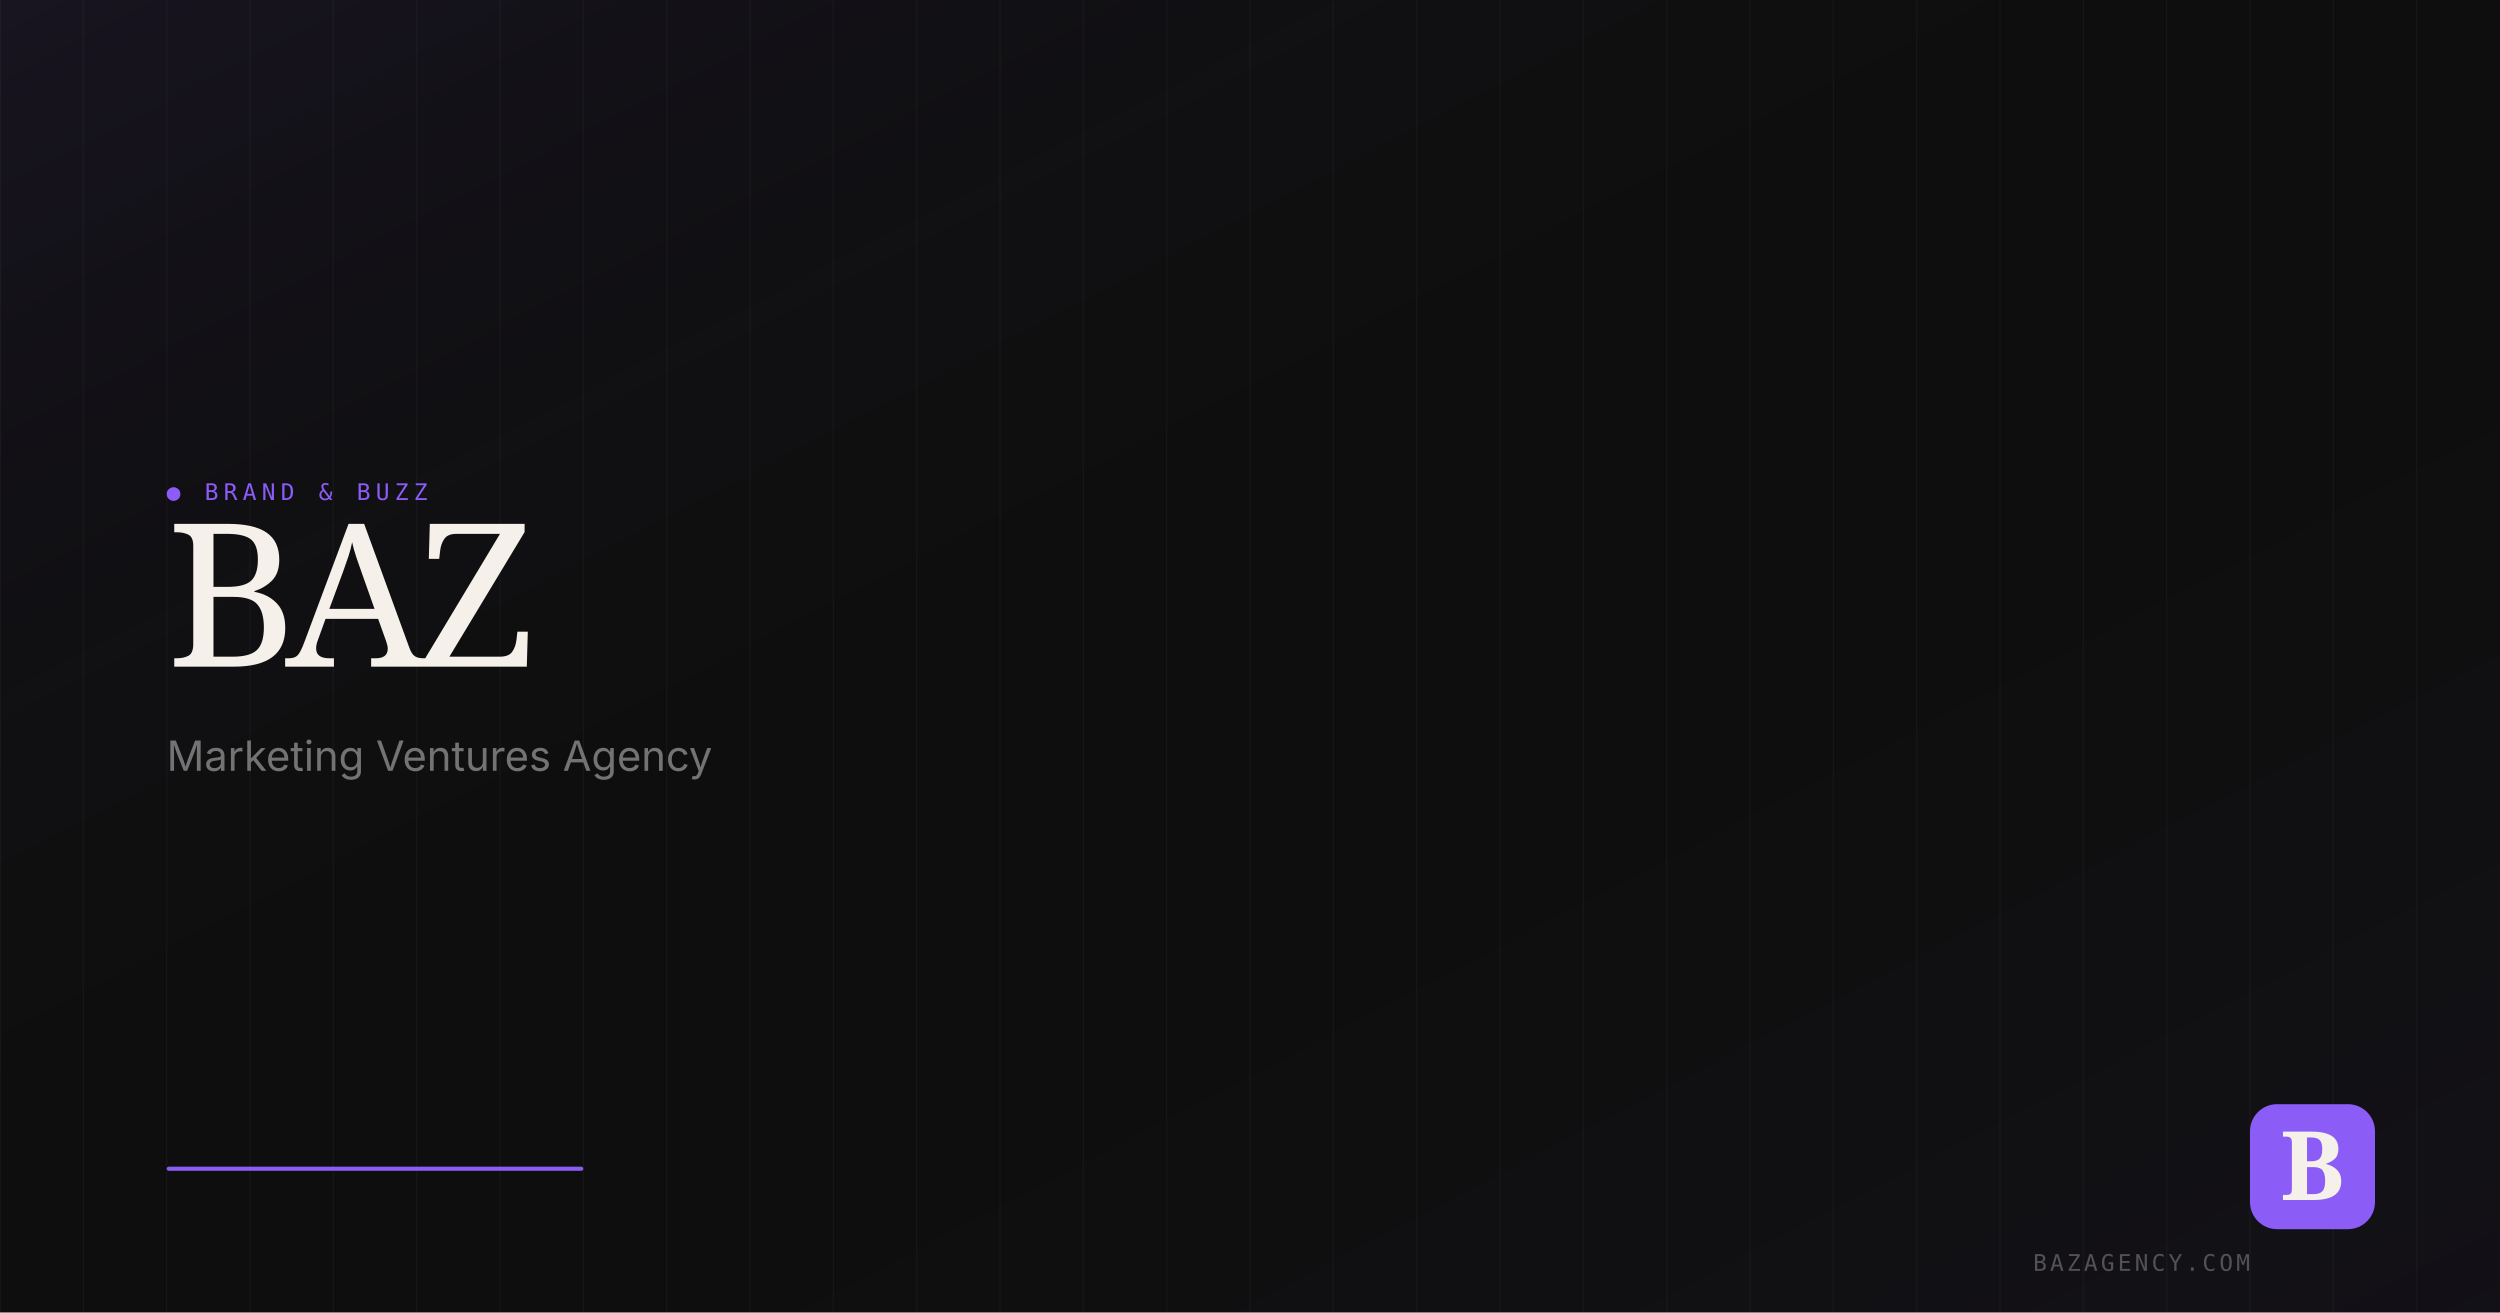
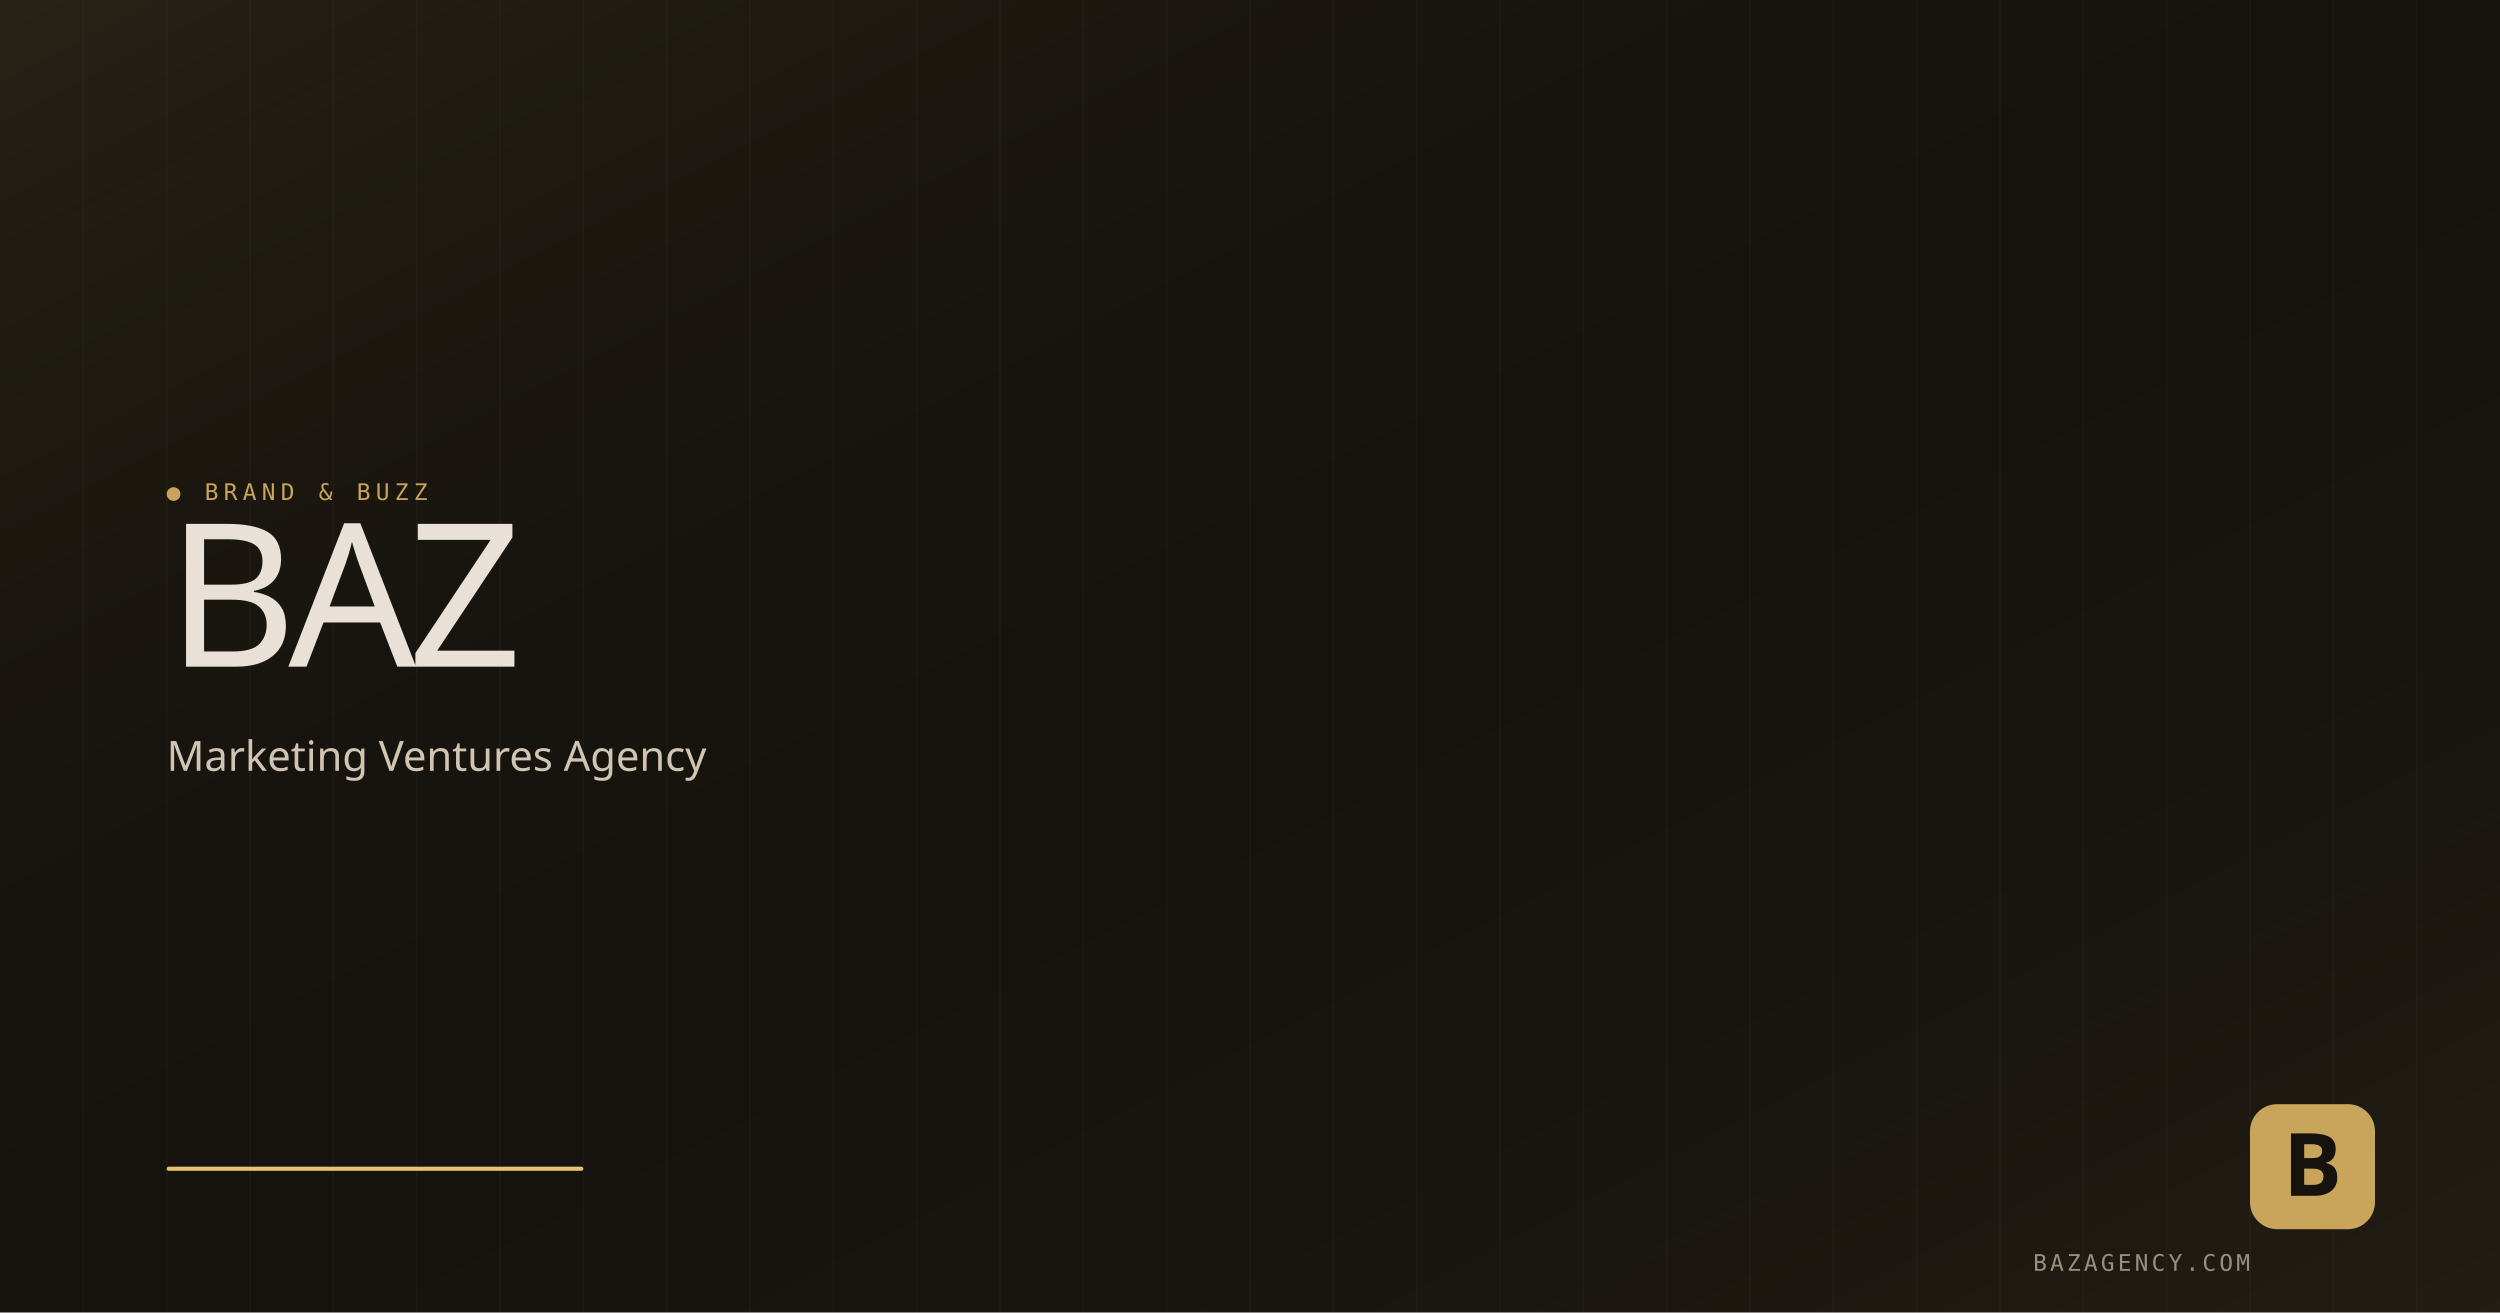
<svg xmlns="http://www.w3.org/2000/svg" viewBox="0 0 1200 630" width="1200" height="630">
  <defs>
    <linearGradient id="og-mesh" x1="0%" y1="0%" x2="100%" y2="100%">
-       <stop offset="0%" stop-color="#8b5cf6" stop-opacity="0.08" />
-       <stop offset="50%" stop-color="#0e0e0e" stop-opacity="0" />
-       <stop offset="100%" stop-color="#8b5cf6" stop-opacity="0.04" />
+       <stop offset="0%" stop-color="#C8A55A" stop-opacity="0.1" />
+       <stop offset="50%" stop-color="#16130E" stop-opacity="0" />
+       <stop offset="100%" stop-color="#E7C274" stop-opacity="0.06" />
    </linearGradient>
  </defs>
-   <rect width="1200" height="630" fill="#0e0e0e" />
+   <rect width="1200" height="630" fill="#16130E" />
  <rect width="1200" height="630" fill="url(#og-mesh)" />
  <g opacity="0.04">
-     <line x1="0" y1="0" x2="0" y2="630" stroke="#f5f1ea" stroke-width="1" repeat="40" />
    <g>
-       <line x1="40" y1="0" x2="40" y2="630" stroke="#f5f1ea" stroke-width="0.5" />
-       <line x1="80" y1="0" x2="80" y2="630" stroke="#f5f1ea" stroke-width="0.5" />
-       <line x1="120" y1="0" x2="120" y2="630" stroke="#f5f1ea" stroke-width="0.5" />
-       <line x1="160" y1="0" x2="160" y2="630" stroke="#f5f1ea" stroke-width="0.5" />
-       <line x1="200" y1="0" x2="200" y2="630" stroke="#f5f1ea" stroke-width="0.5" />
-       <line x1="240" y1="0" x2="240" y2="630" stroke="#f5f1ea" stroke-width="0.5" />
-       <line x1="280" y1="0" x2="280" y2="630" stroke="#f5f1ea" stroke-width="0.5" />
-       <line x1="320" y1="0" x2="320" y2="630" stroke="#f5f1ea" stroke-width="0.5" />
-       <line x1="360" y1="0" x2="360" y2="630" stroke="#f5f1ea" stroke-width="0.5" />
-       <line x1="400" y1="0" x2="400" y2="630" stroke="#f5f1ea" stroke-width="0.5" />
-       <line x1="440" y1="0" x2="440" y2="630" stroke="#f5f1ea" stroke-width="0.5" />
-       <line x1="480" y1="0" x2="480" y2="630" stroke="#f5f1ea" stroke-width="0.5" />
-       <line x1="520" y1="0" x2="520" y2="630" stroke="#f5f1ea" stroke-width="0.5" />
-       <line x1="560" y1="0" x2="560" y2="630" stroke="#f5f1ea" stroke-width="0.5" />
-       <line x1="600" y1="0" x2="600" y2="630" stroke="#f5f1ea" stroke-width="0.5" />
-       <line x1="640" y1="0" x2="640" y2="630" stroke="#f5f1ea" stroke-width="0.5" />
-       <line x1="680" y1="0" x2="680" y2="630" stroke="#f5f1ea" stroke-width="0.5" />
-       <line x1="720" y1="0" x2="720" y2="630" stroke="#f5f1ea" stroke-width="0.5" />
-       <line x1="760" y1="0" x2="760" y2="630" stroke="#f5f1ea" stroke-width="0.5" />
-       <line x1="800" y1="0" x2="800" y2="630" stroke="#f5f1ea" stroke-width="0.5" />
-       <line x1="840" y1="0" x2="840" y2="630" stroke="#f5f1ea" stroke-width="0.5" />
-       <line x1="880" y1="0" x2="880" y2="630" stroke="#f5f1ea" stroke-width="0.5" />
-       <line x1="920" y1="0" x2="920" y2="630" stroke="#f5f1ea" stroke-width="0.5" />
-       <line x1="960" y1="0" x2="960" y2="630" stroke="#f5f1ea" stroke-width="0.5" />
-       <line x1="1000" y1="0" x2="1000" y2="630" stroke="#f5f1ea" stroke-width="0.5" />
-       <line x1="1040" y1="0" x2="1040" y2="630" stroke="#f5f1ea" stroke-width="0.5" />
-       <line x1="1080" y1="0" x2="1080" y2="630" stroke="#f5f1ea" stroke-width="0.5" />
-       <line x1="1120" y1="0" x2="1120" y2="630" stroke="#f5f1ea" stroke-width="0.5" />
-       <line x1="1160" y1="0" x2="1160" y2="630" stroke="#f5f1ea" stroke-width="0.5" />
+       <line x1="40" y1="0" x2="40" y2="630" stroke="#E9E1D8" stroke-width="0.5" />
+       <line x1="80" y1="0" x2="80" y2="630" stroke="#E9E1D8" stroke-width="0.5" />
+       <line x1="120" y1="0" x2="120" y2="630" stroke="#E9E1D8" stroke-width="0.5" />
+       <line x1="160" y1="0" x2="160" y2="630" stroke="#E9E1D8" stroke-width="0.5" />
+       <line x1="200" y1="0" x2="200" y2="630" stroke="#E9E1D8" stroke-width="0.5" />
+       <line x1="240" y1="0" x2="240" y2="630" stroke="#E9E1D8" stroke-width="0.5" />
+       <line x1="280" y1="0" x2="280" y2="630" stroke="#E9E1D8" stroke-width="0.5" />
+       <line x1="320" y1="0" x2="320" y2="630" stroke="#E9E1D8" stroke-width="0.5" />
+       <line x1="360" y1="0" x2="360" y2="630" stroke="#E9E1D8" stroke-width="0.5" />
+       <line x1="400" y1="0" x2="400" y2="630" stroke="#E9E1D8" stroke-width="0.5" />
+       <line x1="440" y1="0" x2="440" y2="630" stroke="#E9E1D8" stroke-width="0.5" />
+       <line x1="480" y1="0" x2="480" y2="630" stroke="#E9E1D8" stroke-width="0.5" />
+       <line x1="520" y1="0" x2="520" y2="630" stroke="#E9E1D8" stroke-width="0.5" />
+       <line x1="560" y1="0" x2="560" y2="630" stroke="#E9E1D8" stroke-width="0.5" />
+       <line x1="600" y1="0" x2="600" y2="630" stroke="#E9E1D8" stroke-width="0.5" />
+       <line x1="640" y1="0" x2="640" y2="630" stroke="#E9E1D8" stroke-width="0.5" />
+       <line x1="680" y1="0" x2="680" y2="630" stroke="#E9E1D8" stroke-width="0.5" />
+       <line x1="720" y1="0" x2="720" y2="630" stroke="#E9E1D8" stroke-width="0.5" />
+       <line x1="760" y1="0" x2="760" y2="630" stroke="#E9E1D8" stroke-width="0.5" />
+       <line x1="800" y1="0" x2="800" y2="630" stroke="#E9E1D8" stroke-width="0.5" />
+       <line x1="840" y1="0" x2="840" y2="630" stroke="#E9E1D8" stroke-width="0.5" />
+       <line x1="880" y1="0" x2="880" y2="630" stroke="#E9E1D8" stroke-width="0.5" />
+       <line x1="920" y1="0" x2="920" y2="630" stroke="#E9E1D8" stroke-width="0.5" />
+       <line x1="960" y1="0" x2="960" y2="630" stroke="#E9E1D8" stroke-width="0.5" />
+       <line x1="1000" y1="0" x2="1000" y2="630" stroke="#E9E1D8" stroke-width="0.5" />
+       <line x1="1040" y1="0" x2="1040" y2="630" stroke="#E9E1D8" stroke-width="0.5" />
+       <line x1="1080" y1="0" x2="1080" y2="630" stroke="#E9E1D8" stroke-width="0.5" />
+       <line x1="1120" y1="0" x2="1120" y2="630" stroke="#E9E1D8" stroke-width="0.5" />
+       <line x1="1160" y1="0" x2="1160" y2="630" stroke="#E9E1D8" stroke-width="0.5" />
    </g>
  </g>
-   <rect x="80" y="560" width="200" height="2" fill="#8b5cf6" rx="1" />
-   <text x="80" y="320" font-family="Fraunces, Georgia, serif" font-size="96" font-weight="300" fill="#f5f1ea" letter-spacing="-4">BAZ</text>
-   <text x="80" y="370" font-family="Inter, system-ui, sans-serif" font-size="20" font-weight="400" fill="#737373" letter-spacing="0">Marketing Ventures Agency</text>
-   <text x="80" y="240" font-family="JetBrains Mono, monospace" font-size="11" font-weight="400" fill="#8b5cf6" letter-spacing="2.5" text-transform="uppercase">● BRAND &amp; BUZZ</text>
+   <rect x="80" y="560" width="200" height="2" fill="#E7C274" rx="1" />
+   <text x="80" y="320" font-family="Outfit, sans-serif" font-size="96" font-weight="500" fill="#E9E1D8" letter-spacing="-4">BAZ</text>
+   <text x="80" y="370" font-family="Poppins, sans-serif" font-size="20" font-weight="300" fill="#D0C5B3" letter-spacing="0">Marketing Ventures Agency</text>
+   <text x="80" y="240" font-family="JetBrains Mono, monospace" font-size="11" font-weight="400" fill="#C8A55A" letter-spacing="2.5" text-transform="uppercase">● BRAND &amp; BUZZ</text>
  <g transform="translate(1080, 530)">
-     <rect x="0" y="0" width="60" height="60" rx="13" fill="#8b5cf6" />
-     <text x="30" y="46" font-family="Fraunces, Georgia, serif" font-size="46" font-weight="600" fill="#f5f1ea" text-anchor="middle" letter-spacing="-1.5">B</text>
+     <rect x="0" y="0" width="60" height="60" rx="13" fill="#C8A55A" />
+     <text x="30" y="44" font-family="Outfit, sans-serif" font-size="42" font-weight="600" fill="#16130E" text-anchor="middle" letter-spacing="-1.5">B</text>
  </g>
-   <text x="1080" y="610" font-family="JetBrains Mono, monospace" font-size="11" font-weight="400" fill="#525252" letter-spacing="1.5" text-anchor="end">BAZAGENCY.COM</text>
+   <text x="1080" y="610" font-family="JetBrains Mono, monospace" font-size="11" font-weight="400" fill="#998F7F" letter-spacing="1.5" text-anchor="end">BAZAGENCY.COM</text>
</svg>
